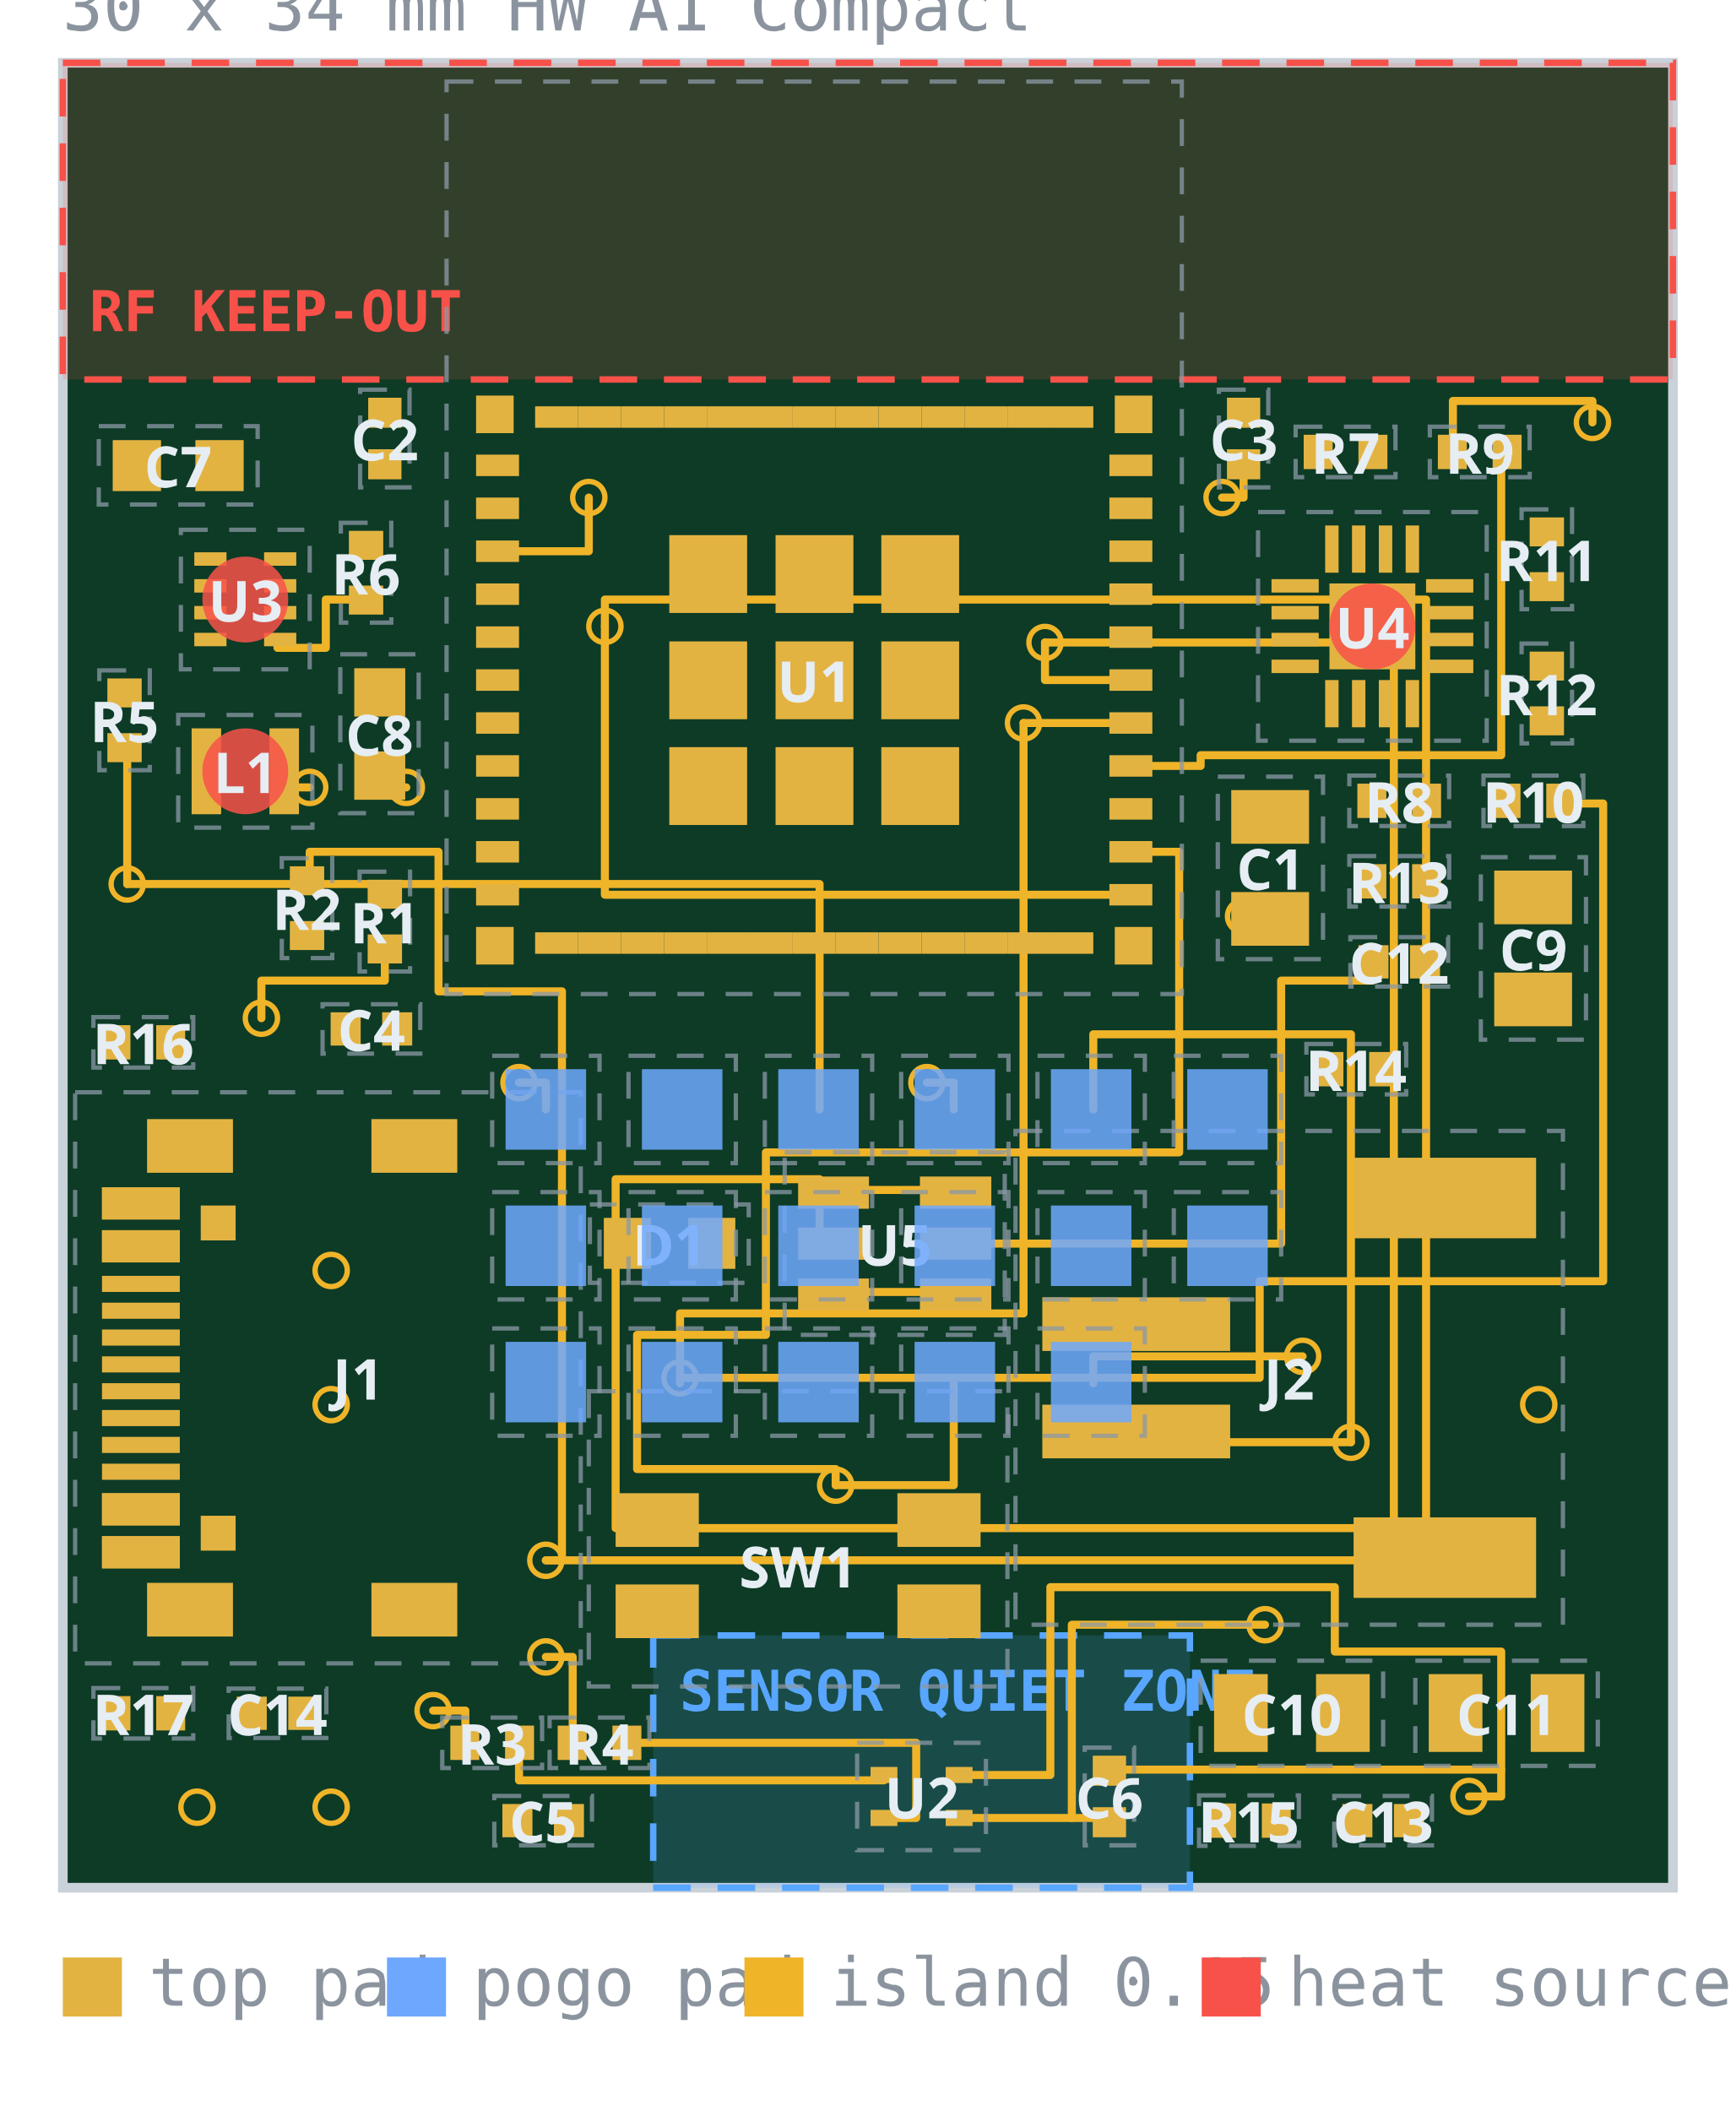
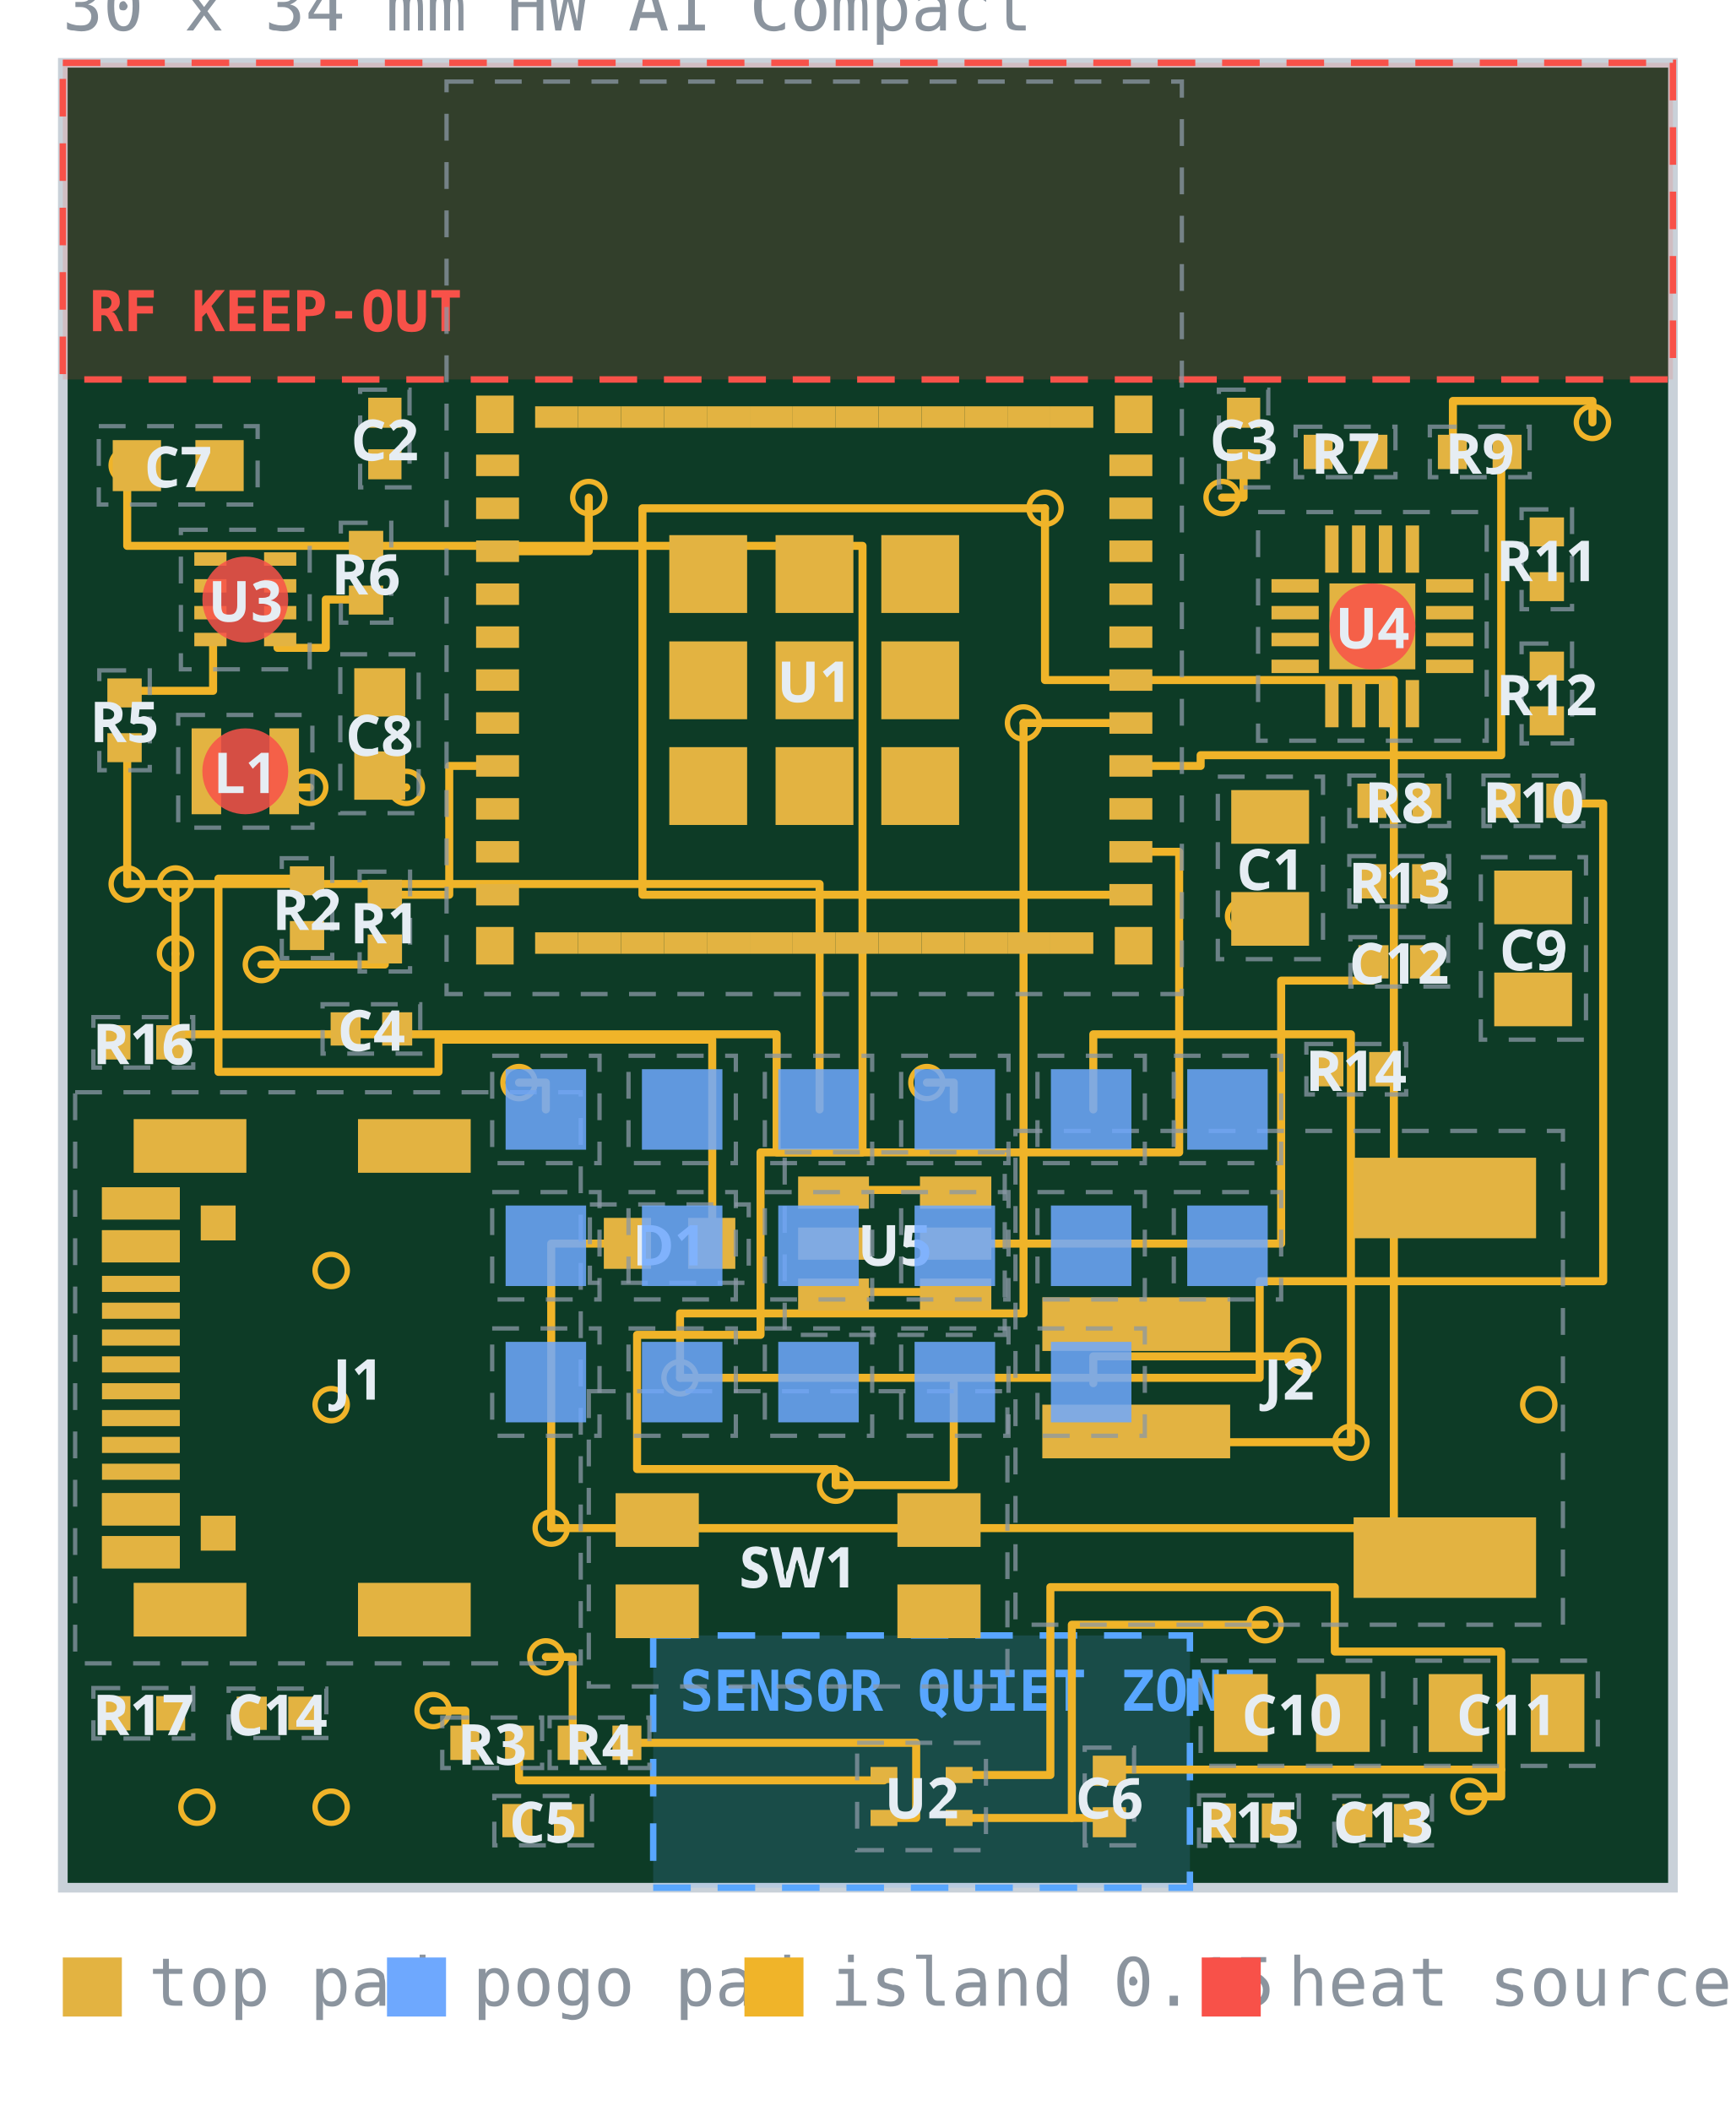
<svg xmlns="http://www.w3.org/2000/svg" viewBox="0 0 32.33 39.33" width="388" height="472" role="img" aria-label="Variant A floorplan">
  <style>
.outline{fill:#0d3b26;stroke:#c9d1d9;stroke-width:.18}
.crtyd{fill:none;stroke:#8b98a5;stroke-width:.08;stroke-dasharray:.5 .4;opacity:.75}
.pad{fill:#e3b341}
.pad-b{fill:#6ea8fe;opacity:.85}
.ref{font:600 1.05px ui-sans-serif,system-ui,sans-serif;fill:#e6edf3;
     text-anchor:middle;dominant-baseline:central}
.dim{font:500 1.25px ui-monospace,ui-sans-serif,monospace;fill:#8b949e}
.tag{font:600 1.05px ui-monospace,monospace;fill:#f85149}
.tagb{font:600 1.05px ui-monospace,monospace;fill:#58a6ff}
.rf{fill:#f85149;fill-opacity:.16;stroke:#f85149;stroke-width:.12;
    stroke-dasharray:.7 .5}
.quiet{fill:#58a6ff;fill-opacity:.16;stroke:#58a6ff;stroke-width:.12;
       stroke-dasharray:.7 .5}
.trk{fill:none;stroke:#f0b429;stroke-width:.15;stroke-linecap:round;
     stroke-linejoin:round}
.via{fill:none;stroke:#f0b429;stroke-width:.1}
.hot{fill:#f85149;opacity:.85}
</style>
  <g transform="translate(1.17,1.17)">
    <polygon class="outline" points="0.00,0.00 30.00,0.00 30.00,34.00 0.00,34.00" />
    <rect class="rf" x="0.00" y="0.00" width="30.00" height="5.90" />
    <text class="tag" x="0.50" y="5.00" style="fill:#f85149">RF KEEP-OUT</text>
    <rect class="quiet" x="11.00" y="29.30" width="10.00" height="4.70" />
    <text class="tagb" x="11.50" y="30.70">SENSOR QUIET ZONE</text>
    <path class="trk" d="M 15.30 31.90 L 15.30 32.00 L 8.50 32.00 L 8.50 31.30" />
    <path class="trk" d="M 15.30 32.70 L 15.90 32.70 L 15.90 31.30 L 10.50 31.30" />
    <path class="trk" d="M 16.70 32.70 L 18.80 32.70 L 18.80 29.10 L 22.40 29.10" />
    <path class="trk" d="M 16.70 31.90 L 18.40 31.90 L 18.40 28.40 L 23.70 28.40 L 23.70 29.60 L 26.80 29.60 L 26.80 32.30 L 26.20 32.30" />
    <path class="trk" d="M 19.50 32.80 L 19.50 32.70 L 18.80 32.70" />
    <path class="trk" d="M 19.50 31.80 L 26.80 31.80" />
    <path class="trk" d="M 9.00 19.50 L 9.00 19.00 L 8.50 19.00" />
    <path class="trk" d="M 19.20 24.60 L 19.20 24.10 L 23.10 24.10" />
    <path class="trk" d="M 8.10 9.10 L 9.80 9.10 L 9.80 8.10" />
    <path class="trk" d="M 4.10 13.20 L 4.10 13.50 L 4.60 13.50" />
    <path class="trk" d="M 7.50 31.30 L 7.50 30.70 L 6.90 30.70" />
    <path class="trk" d="M 9.50 31.30 L 9.50 29.70 L 9.00 29.70" />
    <path class="trk" d="M 16.60 19.50 L 16.60 19.00 L 16.10 19.00" />
    <path class="trk" d="M 22.50 15.90 L 22.00 15.90" />
    <path class="trk" d="M 22.00 7.50 L 22.00 8.10 L 21.60 8.10" />
-     <path class="trk" d="M 6.00 16.50 L 6.00 17.10 L 3.70 17.10 L 3.70 17.80" />
+     <path class="trk" d="M 6.00 16.50 L 6.00 16.80 L 3.70 16.80" />
    <path class="trk" d="M 5.90 13.30 L 5.90 13.50 L 6.40 13.50" />
    <path class="trk" d="M 25.90 7.20 L 25.90 6.30 L 28.50 6.30 L 28.50 6.70" />
    <path class="trk" d="M 16.60 22.00 L 22.70 22.00 L 22.70 17.10 L 24.40 17.10 L 24.40 16.80" />
    <path class="trk" d="M 14.40 22.90 L 16.60 22.90" />
    <path class="trk" d="M 14.40 21.00 L 16.60 21.00" />
    <path class="trk" d="M 14.10 19.50 L 14.10 15.30 L 1.20 15.30" />
    <path class="trk" d="M 1.20 15.30 L 1.20 12.80 L 1.10 12.80" />
+     <path class="trk" d="M 2.10 15.30 L 2.10 16.60" />
+     <path class="trk" d="M 2.10 16.60 L 2.10 18.10 L 13.30 18.10 L 13.30 20.30 L 14.90 20.30 L 14.90 9.00 L 1.20 9.00 L 1.20 7.50" />
+     <path class="trk" d="M 1.20 7.50 L 1.40 7.50" />
    <path class="trk" d="M 19.90 12.30 L 17.90 12.30" />
-     <path class="trk" d="M 17.90 12.30 L 17.90 23.30 L 11.50 23.30 L 11.50 24.60" />
+     <path class="trk" d="M 17.90 12.30 L 17.90 23.30 L 11.50 23.30 L 11.50 24.50" />
    <path class="trk" d="M 11.50 24.50 L 22.30 24.50 L 22.30 22.70 L 28.70 22.70 L 28.70 13.80 L 27.90 13.80" />
    <path class="trk" d="M 19.90 13.10 L 21.20 13.10 L 21.20 12.90 L 26.80 12.90 L 26.80 7.20 L 26.90 7.20" />
    <path class="trk" d="M 20.00 25.50 L 20.00 25.70 L 24.00 25.70" />
    <path class="trk" d="M 24.00 25.70 L 24.00 18.10 L 19.20 18.10 L 19.20 19.50" />
    <path class="trk" d="M 4.00 10.80 L 4.00 10.90 L 4.90 10.90 L 4.90 10.00 L 5.60 10.00" />
-     <path class="trk" d="M 19.90 14.70 L 20.80 14.70 L 20.80 20.30 L 13.10 20.30 L 13.10 23.70 L 10.70 23.70 L 10.70 26.20 L 14.40 26.20 L 14.40 26.50" />
+     <path class="trk" d="M 2.80 10.80 L 2.80 11.70 L 1.10 11.70" />
+     <path class="trk" d="M 19.90 14.70 L 20.80 14.70 L 20.80 20.30 L 13.00 20.30 L 13.00 23.70 L 10.70 23.70 L 10.70 26.20 L 14.40 26.20 L 14.40 26.50" />
    <path class="trk" d="M 14.40 26.50 L 16.60 26.50 L 16.60 24.60" />
-     <path class="trk" d="M 19.90 11.50 L 18.30 11.50 L 18.30 10.80" />
-     <path class="trk" d="M 18.30 10.80 L 24.80 10.80 L 24.80 27.30 L 10.30 27.30 L 10.30 20.80 L 14.10 20.80 L 14.10 22.00" />
-     <path class="trk" d="M 19.90 15.50 L 10.10 15.50 L 10.10 10.50" />
-     <path class="trk" d="M 10.10 10.50 L 10.10 10.00 L 25.40 10.00 L 25.40 27.90 L 9.00 27.90" />
-     <path class="trk" d="M 9.00 27.90 L 9.30 27.90 L 9.30 17.30 L 7.00 17.30 L 7.00 14.70 L 4.60 14.70 L 4.60 15.20" />
+     <path class="trk" d="M 19.90 15.50 L 10.80 15.50 L 10.80 8.30 L 18.30 8.30" />
+     <path class="trk" d="M 18.30 8.30 L 18.30 11.50 L 24.80 11.50 L 24.80 27.30 L 9.10 27.30" />
+     <path class="trk" d="M 9.10 27.30 L 9.10 22.00 L 10.50 22.00" />
+     <path class="trk" d="M 8.10 13.10 L 7.20 13.10 L 7.20 15.50 L 6.00 15.50" />
    <path class="trk" d="M 11.10 27.10 L 11.10 27.30 L 16.30 27.30 L 16.30 27.10" />
+     <path class="trk" d="M 12.10 22.00 L 12.10 18.20 L 7.00 18.20 L 7.00 18.80 L 2.90 18.80 L 2.90 15.20 L 4.60 15.20" />
    <circle class="via" cx="22.40" cy="29.10" r="0.30" />
    <circle class="via" cx="26.20" cy="32.30" r="0.30" />
    <circle class="via" cx="8.50" cy="19.00" r="0.30" />
    <circle class="via" cx="23.10" cy="24.10" r="0.30" />
    <circle class="via" cx="9.80" cy="8.10" r="0.30" />
    <circle class="via" cx="4.60" cy="13.50" r="0.30" />
    <circle class="via" cx="6.90" cy="30.70" r="0.30" />
    <circle class="via" cx="9.00" cy="29.70" r="0.30" />
    <circle class="via" cx="16.10" cy="19.00" r="0.30" />
    <circle class="via" cx="22.00" cy="15.90" r="0.30" />
    <circle class="via" cx="21.60" cy="8.10" r="0.30" />
-     <circle class="via" cx="3.70" cy="17.80" r="0.30" />
+     <circle class="via" cx="3.70" cy="16.80" r="0.30" />
    <circle class="via" cx="6.40" cy="13.50" r="0.30" />
    <circle class="via" cx="28.50" cy="6.70" r="0.30" />
    <circle class="via" cx="1.20" cy="15.30" r="0.30" />
+     <circle class="via" cx="2.10" cy="15.30" r="0.30" />
+     <circle class="via" cx="2.10" cy="16.60" r="0.30" />
+     <circle class="via" cx="1.20" cy="7.50" r="0.30" />
    <circle class="via" cx="17.90" cy="12.30" r="0.30" />
    <circle class="via" cx="11.50" cy="24.50" r="0.30" />
    <circle class="via" cx="24.00" cy="25.70" r="0.30" />
    <circle class="via" cx="14.40" cy="26.50" r="0.30" />
-     <circle class="via" cx="18.30" cy="10.80" r="0.30" />
-     <circle class="via" cx="10.10" cy="10.50" r="0.30" />
-     <circle class="via" cx="9.00" cy="27.90" r="0.30" />
+     <circle class="via" cx="18.30" cy="8.30" r="0.30" />
+     <circle class="via" cx="9.10" cy="27.30" r="0.30" />
    <circle class="via" cx="5.00" cy="22.50" r="0.30" />
    <circle class="via" cx="5.00" cy="25.00" r="0.30" />
    <circle class="via" cx="27.50" cy="25.00" r="0.30" />
    <circle class="via" cx="2.50" cy="32.50" r="0.30" />
    <circle class="via" cx="5.00" cy="32.50" r="0.30" />
    <rect class="crtyd" x="7.15" y="0.35" width="13.70" height="17.00" />
    <rect class="pad" x="7.70" y="7.30" width="0.80" height="0.40" />
    <rect class="pad" x="7.70" y="8.10" width="0.80" height="0.40" />
    <rect class="pad" x="7.70" y="8.90" width="0.80" height="0.40" />
    <rect class="pad" x="7.70" y="9.70" width="0.80" height="0.40" />
    <rect class="pad" x="7.70" y="10.50" width="0.80" height="0.40" />
    <rect class="pad" x="7.70" y="11.30" width="0.80" height="0.40" />
    <rect class="pad" x="7.70" y="12.10" width="0.80" height="0.40" />
    <rect class="pad" x="7.70" y="12.90" width="0.80" height="0.40" />
    <rect class="pad" x="7.70" y="13.70" width="0.80" height="0.40" />
    <rect class="pad" x="7.70" y="14.50" width="0.80" height="0.40" />
    <rect class="pad" x="7.70" y="15.30" width="0.80" height="0.40" />
    <rect class="pad" x="8.80" y="16.20" width="0.80" height="0.40" />
    <rect class="pad" x="9.60" y="16.20" width="0.80" height="0.40" />
    <rect class="pad" x="10.40" y="16.20" width="0.80" height="0.40" />
    <rect class="pad" x="11.20" y="16.20" width="0.80" height="0.40" />
    <rect class="pad" x="12.00" y="16.20" width="0.80" height="0.40" />
    <rect class="pad" x="12.80" y="16.20" width="0.80" height="0.40" />
    <rect class="pad" x="13.60" y="16.20" width="0.80" height="0.40" />
    <rect class="pad" x="14.40" y="16.20" width="0.80" height="0.40" />
    <rect class="pad" x="15.20" y="16.20" width="0.80" height="0.40" />
    <rect class="pad" x="16.00" y="16.20" width="0.80" height="0.40" />
    <rect class="pad" x="16.80" y="16.20" width="0.80" height="0.40" />
    <rect class="pad" x="17.60" y="16.20" width="0.80" height="0.40" />
    <rect class="pad" x="18.40" y="16.20" width="0.80" height="0.40" />
    <rect class="pad" x="19.50" y="15.30" width="0.80" height="0.40" />
    <rect class="pad" x="19.50" y="14.50" width="0.80" height="0.40" />
    <rect class="pad" x="19.50" y="13.70" width="0.80" height="0.40" />
    <rect class="pad" x="19.50" y="12.90" width="0.80" height="0.40" />
    <rect class="pad" x="19.50" y="12.10" width="0.80" height="0.40" />
    <rect class="pad" x="19.50" y="11.30" width="0.80" height="0.40" />
    <rect class="pad" x="19.50" y="10.50" width="0.80" height="0.40" />
    <rect class="pad" x="19.50" y="9.70" width="0.80" height="0.40" />
    <rect class="pad" x="19.50" y="8.90" width="0.80" height="0.40" />
    <rect class="pad" x="19.50" y="8.10" width="0.80" height="0.40" />
    <rect class="pad" x="19.50" y="7.30" width="0.80" height="0.40" />
    <rect class="pad" x="18.40" y="6.40" width="0.80" height="0.40" />
    <rect class="pad" x="17.60" y="6.40" width="0.80" height="0.40" />
    <rect class="pad" x="16.80" y="6.40" width="0.80" height="0.40" />
    <rect class="pad" x="16.00" y="6.40" width="0.80" height="0.40" />
    <rect class="pad" x="15.20" y="6.40" width="0.80" height="0.40" />
    <rect class="pad" x="14.40" y="6.40" width="0.80" height="0.40" />
    <rect class="pad" x="13.60" y="6.40" width="0.80" height="0.40" />
    <rect class="pad" x="12.80" y="6.40" width="0.80" height="0.40" />
    <rect class="pad" x="12.00" y="6.40" width="0.80" height="0.40" />
    <rect class="pad" x="11.20" y="6.40" width="0.80" height="0.40" />
    <rect class="pad" x="10.40" y="6.40" width="0.80" height="0.40" />
    <rect class="pad" x="9.60" y="6.40" width="0.80" height="0.40" />
    <rect class="pad" x="8.80" y="6.40" width="0.80" height="0.40" />
    <rect class="pad" x="11.30" y="8.80" width="1.45" height="1.45" />
    <rect class="pad" x="11.30" y="10.78" width="1.45" height="1.45" />
    <rect class="pad" x="11.30" y="12.75" width="1.45" height="1.45" />
    <rect class="pad" x="13.28" y="8.80" width="1.45" height="1.45" />
    <rect class="pad" x="13.28" y="10.78" width="1.45" height="1.45" />
    <rect class="pad" x="13.28" y="12.75" width="1.45" height="1.45" />
    <rect class="pad" x="15.25" y="8.80" width="1.45" height="1.45" />
    <rect class="pad" x="15.25" y="10.78" width="1.45" height="1.45" />
    <rect class="pad" x="15.25" y="12.75" width="1.45" height="1.45" />
    <rect class="pad" x="19.60" y="6.20" width="0.70" height="0.70" />
    <rect class="pad" x="19.60" y="16.10" width="0.70" height="0.70" />
    <rect class="pad" x="7.70" y="16.10" width="0.70" height="0.70" />
    <rect class="pad" x="7.70" y="6.20" width="0.70" height="0.70" />
    <text class="ref" x="14.00" y="11.50">U1</text>
    <rect class="crtyd" x="0.23" y="19.18" width="9.42" height="10.64" />
    <rect class="pad" x="2.57" y="27.07" width="0.65" height="0.65" />
    <rect class="pad" x="2.57" y="21.29" width="0.65" height="0.65" />
    <rect class="pad" x="0.73" y="27.45" width="1.45" height="0.60" />
    <rect class="pad" x="0.73" y="26.65" width="1.45" height="0.60" />
    <rect class="pad" x="0.73" y="25.60" width="1.45" height="0.30" />
    <rect class="pad" x="0.73" y="24.60" width="1.45" height="0.30" />
    <rect class="pad" x="0.73" y="24.10" width="1.45" height="0.30" />
    <rect class="pad" x="0.73" y="23.10" width="1.45" height="0.30" />
    <rect class="pad" x="0.73" y="21.75" width="1.45" height="0.60" />
    <rect class="pad" x="0.73" y="20.95" width="1.45" height="0.60" />
    <rect class="pad" x="0.73" y="20.95" width="1.45" height="0.60" />
    <rect class="pad" x="0.73" y="21.75" width="1.45" height="0.60" />
    <rect class="pad" x="0.73" y="22.60" width="1.45" height="0.30" />
    <rect class="pad" x="0.73" y="23.60" width="1.45" height="0.30" />
    <rect class="pad" x="0.73" y="25.10" width="1.45" height="0.30" />
    <rect class="pad" x="0.73" y="26.10" width="1.45" height="0.30" />
    <rect class="pad" x="0.73" y="26.65" width="1.45" height="0.60" />
    <rect class="pad" x="0.73" y="27.45" width="1.45" height="0.60" />
-     <rect class="pad" x="1.57" y="28.32" width="1.60" height="1.00" />
-     <rect class="pad" x="5.75" y="28.32" width="1.60" height="1.00" />
-     <rect class="pad" x="1.57" y="19.68" width="1.60" height="1.00" />
-     <rect class="pad" x="5.75" y="19.68" width="1.60" height="1.00" />
+     <rect class="pad" x="1.32" y="28.32" width="2.10" height="1.00" />
+     <rect class="pad" x="5.50" y="28.32" width="2.10" height="1.00" />
+     <rect class="pad" x="1.32" y="19.68" width="2.10" height="1.00" />
+     <rect class="pad" x="5.50" y="19.68" width="2.10" height="1.00" />
    <text class="ref" x="5.50" y="24.50">J1</text>
    <rect class="crtyd" x="17.75" y="19.90" width="10.20" height="9.20" />
    <rect class="pad" x="18.25" y="25.00" width="3.50" height="1.00" />
    <rect class="pad" x="18.25" y="23.00" width="3.50" height="1.00" />
    <rect class="pad" x="24.05" y="27.10" width="3.40" height="1.50" />
    <rect class="pad" x="24.05" y="20.40" width="3.40" height="1.50" />
    <text class="ref" x="22.85" y="24.50">J2</text>
    <rect class="crtyd" x="22.27" y="8.37" width="4.26" height="4.26" />
    <rect class="pad" x="23.68" y="9.78" width="0.64" height="0.64" />
    <rect class="pad" x="23.68" y="10.58" width="0.64" height="0.64" />
    <rect class="pad" x="24.48" y="9.78" width="0.64" height="0.64" />
    <rect class="pad" x="24.48" y="10.58" width="0.64" height="0.64" />
    <rect class="pad" x="22.52" y="9.62" width="0.88" height="0.25" />
    <rect class="pad" x="22.52" y="10.12" width="0.88" height="0.25" />
    <rect class="pad" x="22.52" y="10.62" width="0.88" height="0.25" />
    <rect class="pad" x="22.52" y="11.12" width="0.88" height="0.25" />
    <rect class="pad" x="23.52" y="11.50" width="0.25" height="0.88" />
    <rect class="pad" x="24.02" y="11.50" width="0.25" height="0.88" />
    <rect class="pad" x="24.52" y="11.50" width="0.25" height="0.88" />
    <rect class="pad" x="25.02" y="11.50" width="0.25" height="0.88" />
    <rect class="pad" x="25.40" y="11.12" width="0.88" height="0.25" />
    <rect class="pad" x="25.40" y="10.62" width="0.88" height="0.25" />
    <rect class="pad" x="25.40" y="10.12" width="0.88" height="0.25" />
    <rect class="pad" x="25.40" y="9.62" width="0.88" height="0.25" />
    <rect class="pad" x="25.02" y="8.62" width="0.25" height="0.88" />
    <rect class="pad" x="24.52" y="8.62" width="0.25" height="0.88" />
    <rect class="pad" x="24.02" y="8.62" width="0.25" height="0.88" />
    <rect class="pad" x="23.52" y="8.62" width="0.25" height="0.88" />
    <rect class="pad" x="23.60" y="9.70" width="1.60" height="1.60" />
    <circle class="hot" cx="24.40" cy="10.50" r="0.8" />
    <text class="ref" x="24.40" y="10.50">U4</text>
    <rect class="crtyd" x="2.20" y="8.70" width="2.40" height="2.60" />
    <rect class="pad" x="2.45" y="9.12" width="0.60" height="0.25" />
    <rect class="pad" x="2.45" y="9.62" width="0.60" height="0.25" />
    <rect class="pad" x="2.45" y="10.12" width="0.60" height="0.25" />
    <rect class="pad" x="2.45" y="10.62" width="0.60" height="0.25" />
    <rect class="pad" x="3.75" y="10.62" width="0.60" height="0.25" />
    <rect class="pad" x="3.75" y="10.12" width="0.60" height="0.25" />
    <rect class="pad" x="3.75" y="9.62" width="0.60" height="0.25" />
    <rect class="pad" x="3.75" y="9.12" width="0.60" height="0.25" />
    <circle class="hot" cx="3.40" cy="10.00" r="0.8" />
    <text class="ref" x="3.40" y="10.00">U3</text>
    <rect class="crtyd" x="2.15" y="12.15" width="2.50" height="2.10" />
    <rect class="pad" x="2.40" y="12.40" width="0.55" height="1.60" />
    <rect class="pad" x="3.85" y="12.40" width="0.55" height="1.60" />
    <circle class="hot" cx="3.40" cy="13.20" r="0.8" />
    <text class="ref" x="3.40" y="13.20">L1</text>
    <rect class="crtyd" x="13.45" y="20.30" width="4.10" height="3.40" />
    <rect class="pad" x="13.70" y="20.75" width="1.32" height="0.60" />
    <rect class="pad" x="13.70" y="21.70" width="1.32" height="0.60" />
    <rect class="pad" x="13.70" y="22.65" width="1.32" height="0.60" />
    <rect class="pad" x="15.97" y="22.65" width="1.33" height="0.60" />
    <rect class="pad" x="15.97" y="21.70" width="1.33" height="0.60" />
    <rect class="pad" x="15.97" y="20.75" width="1.33" height="0.60" />
    <text class="ref" x="15.50" y="22.00">U5</text>
    <rect class="crtyd" x="9.80" y="24.75" width="7.80" height="5.50" />
    <rect class="pad" x="10.30" y="26.65" width="1.55" height="1.00" />
    <rect class="pad" x="15.55" y="26.65" width="1.55" height="1.00" />
    <rect class="pad" x="10.30" y="28.35" width="1.55" height="1.00" />
    <rect class="pad" x="15.55" y="28.35" width="1.55" height="1.00" />
    <text class="ref" x="13.70" y="28.00">SW1</text>
    <rect class="crtyd" x="9.82" y="21.27" width="2.96" height="1.46" />
    <rect class="pad" x="10.08" y="21.52" width="0.88" height="0.95" />
    <rect class="pad" x="11.65" y="21.52" width="0.88" height="0.95" />
    <text class="ref" x="11.30" y="22.00">D1</text>
    <rect class="crtyd" x="7.07" y="30.83" width="1.86" height="0.94" />
    <rect class="pad" x="7.22" y="30.98" width="0.54" height="0.64" />
    <rect class="pad" x="8.24" y="30.98" width="0.54" height="0.64" />
    <text class="ref" x="8.00" y="31.30">R3</text>
    <rect class="crtyd" x="9.07" y="30.83" width="1.86" height="0.94" />
    <rect class="pad" x="9.22" y="30.98" width="0.54" height="0.64" />
    <rect class="pad" x="10.24" y="30.98" width="0.54" height="0.64" />
    <text class="ref" x="10.00" y="31.30">R4</text>
    <rect class="crtyd" x="14.80" y="31.30" width="2.40" height="2.00" />
    <rect class="pad" x="15.05" y="31.75" width="0.50" height="0.30" />
    <rect class="pad" x="15.05" y="32.55" width="0.50" height="0.30" />
    <rect class="pad" x="16.45" y="32.55" width="0.50" height="0.30" />
    <rect class="pad" x="16.45" y="31.75" width="0.50" height="0.30" />
    <text class="ref" x="16.00" y="32.30">U2</text>
    <rect class="crtyd" x="19.04" y="31.39" width="0.92" height="1.82" />
    <rect class="pad" x="19.19" y="32.50" width="0.62" height="0.56" />
    <rect class="pad" x="19.19" y="31.54" width="0.62" height="0.56" />
    <text class="ref" x="19.50" y="32.30">C6</text>
    <rect class="crtyd" x="8.00" y="18.50" width="2.00" height="2.00" />
    <rect class="pad-b" x="8.25" y="18.75" width="1.50" height="1.50" />
    <rect class="crtyd" x="10.54" y="18.50" width="2.00" height="2.00" />
    <rect class="pad-b" x="10.79" y="18.75" width="1.50" height="1.50" />
    <rect class="crtyd" x="13.08" y="18.50" width="2.00" height="2.00" />
    <rect class="pad-b" x="13.33" y="18.75" width="1.50" height="1.50" />
    <rect class="crtyd" x="15.62" y="18.50" width="2.00" height="2.00" />
    <rect class="pad-b" x="15.87" y="18.75" width="1.50" height="1.50" />
    <rect class="crtyd" x="18.16" y="18.50" width="2.00" height="2.00" />
    <rect class="pad-b" x="18.41" y="18.75" width="1.50" height="1.50" />
    <rect class="crtyd" x="20.70" y="18.50" width="2.00" height="2.00" />
    <rect class="pad-b" x="20.95" y="18.75" width="1.50" height="1.50" />
    <rect class="crtyd" x="8.00" y="21.04" width="2.00" height="2.00" />
    <rect class="pad-b" x="8.25" y="21.29" width="1.50" height="1.50" />
    <rect class="crtyd" x="10.54" y="21.04" width="2.00" height="2.00" />
    <rect class="pad-b" x="10.79" y="21.29" width="1.50" height="1.50" />
    <rect class="crtyd" x="13.08" y="21.04" width="2.00" height="2.00" />
    <rect class="pad-b" x="13.33" y="21.29" width="1.50" height="1.50" />
    <rect class="crtyd" x="15.62" y="21.04" width="2.00" height="2.00" />
    <rect class="pad-b" x="15.87" y="21.29" width="1.50" height="1.50" />
    <rect class="crtyd" x="18.16" y="21.04" width="2.00" height="2.00" />
    <rect class="pad-b" x="18.41" y="21.29" width="1.50" height="1.50" />
    <rect class="crtyd" x="20.70" y="21.04" width="2.00" height="2.00" />
    <rect class="pad-b" x="20.95" y="21.29" width="1.50" height="1.50" />
    <rect class="crtyd" x="8.00" y="23.58" width="2.00" height="2.00" />
    <rect class="pad-b" x="8.25" y="23.83" width="1.50" height="1.50" />
    <rect class="crtyd" x="10.54" y="23.58" width="2.00" height="2.00" />
    <rect class="pad-b" x="10.79" y="23.83" width="1.50" height="1.50" />
    <rect class="crtyd" x="13.08" y="23.58" width="2.00" height="2.00" />
    <rect class="pad-b" x="13.33" y="23.83" width="1.50" height="1.50" />
    <rect class="crtyd" x="15.62" y="23.58" width="2.00" height="2.00" />
    <rect class="pad-b" x="15.87" y="23.83" width="1.50" height="1.50" />
    <rect class="crtyd" x="18.16" y="23.58" width="2.00" height="2.00" />
    <rect class="pad-b" x="18.41" y="23.83" width="1.50" height="1.50" />
    <rect class="crtyd" x="21.52" y="13.30" width="1.96" height="3.40" />
    <rect class="pad" x="21.77" y="15.45" width="1.45" height="1.00" />
    <rect class="pad" x="21.77" y="13.55" width="1.45" height="1.00" />
    <text class="ref" x="22.50" y="15.00">C1</text>
    <rect class="crtyd" x="5.54" y="6.09" width="0.92" height="1.82" />
    <rect class="pad" x="5.69" y="7.20" width="0.62" height="0.56" />
    <rect class="pad" x="5.69" y="6.24" width="0.62" height="0.56" />
    <text class="ref" x="6.00" y="7.00">C2</text>
    <rect class="crtyd" x="21.54" y="6.09" width="0.92" height="1.82" />
    <rect class="pad" x="21.69" y="7.20" width="0.62" height="0.56" />
    <rect class="pad" x="21.69" y="6.24" width="0.62" height="0.56" />
    <text class="ref" x="22.00" y="7.00">C3</text>
    <rect class="crtyd" x="5.53" y="15.07" width="0.94" height="1.86" />
    <rect class="pad" x="5.68" y="16.24" width="0.64" height="0.54" />
    <rect class="pad" x="5.68" y="15.22" width="0.64" height="0.54" />
    <text class="ref" x="6.00" y="16.00">R1</text>
    <rect class="crtyd" x="4.84" y="17.54" width="1.82" height="0.92" />
    <rect class="pad" x="4.99" y="17.69" width="0.56" height="0.62" />
    <rect class="pad" x="5.95" y="17.69" width="0.56" height="0.62" />
    <text class="ref" x="5.75" y="18.00">C4</text>
    <rect class="crtyd" x="8.04" y="32.29" width="1.82" height="0.92" />
    <rect class="pad" x="8.19" y="32.44" width="0.56" height="0.62" />
    <rect class="pad" x="9.15" y="32.44" width="0.56" height="0.62" />
    <text class="ref" x="8.95" y="32.75">C5</text>
    <rect class="crtyd" x="4.08" y="14.82" width="0.94" height="1.86" />
    <rect class="pad" x="4.23" y="15.99" width="0.64" height="0.54" />
    <rect class="pad" x="4.23" y="14.97" width="0.64" height="0.54" />
    <text class="ref" x="4.55" y="15.75">R2</text>
    <rect class="crtyd" x="0.67" y="6.77" width="2.96" height="1.46" />
    <rect class="pad" x="0.93" y="7.03" width="0.90" height="0.95" />
    <rect class="pad" x="2.47" y="7.03" width="0.90" height="0.95" />
    <text class="ref" x="2.15" y="7.50">C7</text>
    <rect class="crtyd" x="5.17" y="11.02" width="1.46" height="2.96" />
    <rect class="pad" x="5.43" y="12.83" width="0.95" height="0.90" />
    <rect class="pad" x="5.43" y="11.28" width="0.95" height="0.90" />
    <text class="ref" x="5.90" y="12.50">C8</text>
    <rect class="crtyd" x="0.68" y="11.32" width="0.94" height="1.86" />
    <rect class="pad" x="0.83" y="12.49" width="0.64" height="0.54" />
    <rect class="pad" x="0.83" y="11.47" width="0.64" height="0.54" />
    <text class="ref" x="1.15" y="12.25">R5</text>
    <rect class="crtyd" x="5.18" y="8.57" width="0.94" height="1.86" />
    <rect class="pad" x="5.33" y="9.74" width="0.64" height="0.54" />
    <rect class="pad" x="5.33" y="8.72" width="0.64" height="0.54" />
    <text class="ref" x="5.65" y="9.50">R6</text>
    <rect class="crtyd" x="22.97" y="6.78" width="1.86" height="0.94" />
    <rect class="pad" x="23.12" y="6.93" width="0.54" height="0.64" />
    <rect class="pad" x="24.14" y="6.93" width="0.54" height="0.64" />
    <text class="ref" x="23.90" y="7.25">R7</text>
    <rect class="crtyd" x="23.97" y="13.28" width="1.86" height="0.94" />
    <rect class="pad" x="24.12" y="13.43" width="0.54" height="0.64" />
    <rect class="pad" x="25.14" y="13.43" width="0.54" height="0.64" />
    <text class="ref" x="24.90" y="13.75">R8</text>
    <rect class="crtyd" x="25.47" y="6.78" width="1.86" height="0.94" />
    <rect class="pad" x="25.62" y="6.93" width="0.54" height="0.64" />
    <rect class="pad" x="26.64" y="6.93" width="0.54" height="0.64" />
    <text class="ref" x="26.40" y="7.25">R9</text>
    <rect class="crtyd" x="26.47" y="13.28" width="1.86" height="0.94" />
    <rect class="pad" x="26.62" y="13.43" width="0.54" height="0.64" />
    <rect class="pad" x="27.64" y="13.43" width="0.54" height="0.64" />
    <text class="ref" x="27.40" y="13.75">R10</text>
    <rect class="crtyd" x="27.18" y="8.32" width="0.94" height="1.86" />
    <rect class="pad" x="27.33" y="9.49" width="0.64" height="0.54" />
    <rect class="pad" x="27.33" y="8.47" width="0.64" height="0.54" />
    <text class="ref" x="27.65" y="9.25">R11</text>
    <rect class="crtyd" x="27.18" y="10.82" width="0.94" height="1.86" />
    <rect class="pad" x="27.33" y="11.99" width="0.64" height="0.54" />
    <rect class="pad" x="27.33" y="10.97" width="0.64" height="0.54" />
    <text class="ref" x="27.65" y="11.75">R12</text>
    <rect class="crtyd" x="23.97" y="14.78" width="1.86" height="0.94" />
    <rect class="pad" x="24.12" y="14.93" width="0.54" height="0.64" />
    <rect class="pad" x="25.14" y="14.93" width="0.54" height="0.64" />
    <text class="ref" x="24.90" y="15.25">R13</text>
    <rect class="crtyd" x="26.42" y="14.80" width="1.96" height="3.40" />
    <rect class="pad" x="26.67" y="16.95" width="1.45" height="1.00" />
    <rect class="pad" x="26.67" y="15.05" width="1.45" height="1.00" />
    <text class="ref" x="27.40" y="16.50">C9</text>
    <rect class="crtyd" x="21.20" y="29.77" width="3.40" height="1.96" />
    <rect class="pad" x="21.45" y="30.02" width="1.00" height="1.45" />
    <rect class="pad" x="23.35" y="30.02" width="1.00" height="1.45" />
    <text class="ref" x="22.90" y="30.75">C10</text>
    <rect class="crtyd" x="25.20" y="29.77" width="3.40" height="1.96" />
    <rect class="pad" x="25.45" y="30.02" width="1.00" height="1.45" />
    <rect class="pad" x="27.35" y="30.02" width="1.00" height="1.45" />
    <text class="ref" x="26.90" y="30.75">C11</text>
    <rect class="crtyd" x="23.99" y="16.29" width="1.82" height="0.92" />
    <rect class="pad" x="24.14" y="16.44" width="0.56" height="0.62" />
    <rect class="pad" x="25.10" y="16.44" width="0.56" height="0.62" />
    <text class="ref" x="24.90" y="16.75">C12</text>
    <rect class="crtyd" x="0.57" y="17.78" width="1.86" height="0.94" />
    <rect class="pad" x="0.72" y="17.93" width="0.54" height="0.64" />
    <rect class="pad" x="1.74" y="17.93" width="0.54" height="0.64" />
    <text class="ref" x="1.50" y="18.25">R16</text>
    <rect class="crtyd" x="0.57" y="30.28" width="1.86" height="0.94" />
    <rect class="pad" x="0.72" y="30.43" width="0.54" height="0.64" />
    <rect class="pad" x="1.74" y="30.43" width="0.54" height="0.64" />
    <text class="ref" x="1.50" y="30.75">R17</text>
    <rect class="crtyd" x="3.09" y="30.29" width="1.82" height="0.92" />
    <rect class="pad" x="3.24" y="30.44" width="0.56" height="0.62" />
    <rect class="pad" x="4.20" y="30.44" width="0.56" height="0.62" />
    <text class="ref" x="4.00" y="30.75">C14</text>
    <rect class="crtyd" x="23.17" y="18.28" width="1.86" height="0.94" />
    <rect class="pad" x="23.32" y="18.43" width="0.54" height="0.64" />
    <rect class="pad" x="24.34" y="18.43" width="0.54" height="0.64" />
    <text class="ref" x="24.10" y="18.75">R14</text>
    <rect class="crtyd" x="21.17" y="32.28" width="1.86" height="0.94" />
    <rect class="pad" x="21.32" y="32.43" width="0.54" height="0.64" />
    <rect class="pad" x="22.34" y="32.43" width="0.54" height="0.64" />
    <text class="ref" x="22.10" y="32.75">R15</text>
    <rect class="crtyd" x="23.69" y="32.29" width="1.82" height="0.92" />
    <rect class="pad" x="23.84" y="32.44" width="0.56" height="0.62" />
    <rect class="pad" x="24.80" y="32.44" width="0.56" height="0.62" />
    <text class="ref" x="24.60" y="32.75">C13</text>
    <text class="dim" x="0" y="-0.6">30 x 34 mm   HW A1   Compact</text>
    <rect x="0.00" y="35.30" width="1.1" height="1.1" fill="#e3b341" />
    <text class="dim" x="1.60" y="36.20">top pad</text>
    <rect x="6.04" y="35.30" width="1.1" height="1.1" fill="#6ea8fe" />
    <text class="dim" x="7.64" y="36.20">pogo pad</text>
    <rect x="12.70" y="35.30" width="1.1" height="1.1" fill="#f0b429" />
    <text class="dim" x="14.30" y="36.20">island 0.15</text>
    <rect x="21.22" y="35.30" width="1.1" height="1.1" fill="#f85149" />
    <text class="dim" x="22.82" y="36.20">heat source</text>
  </g>
</svg>
